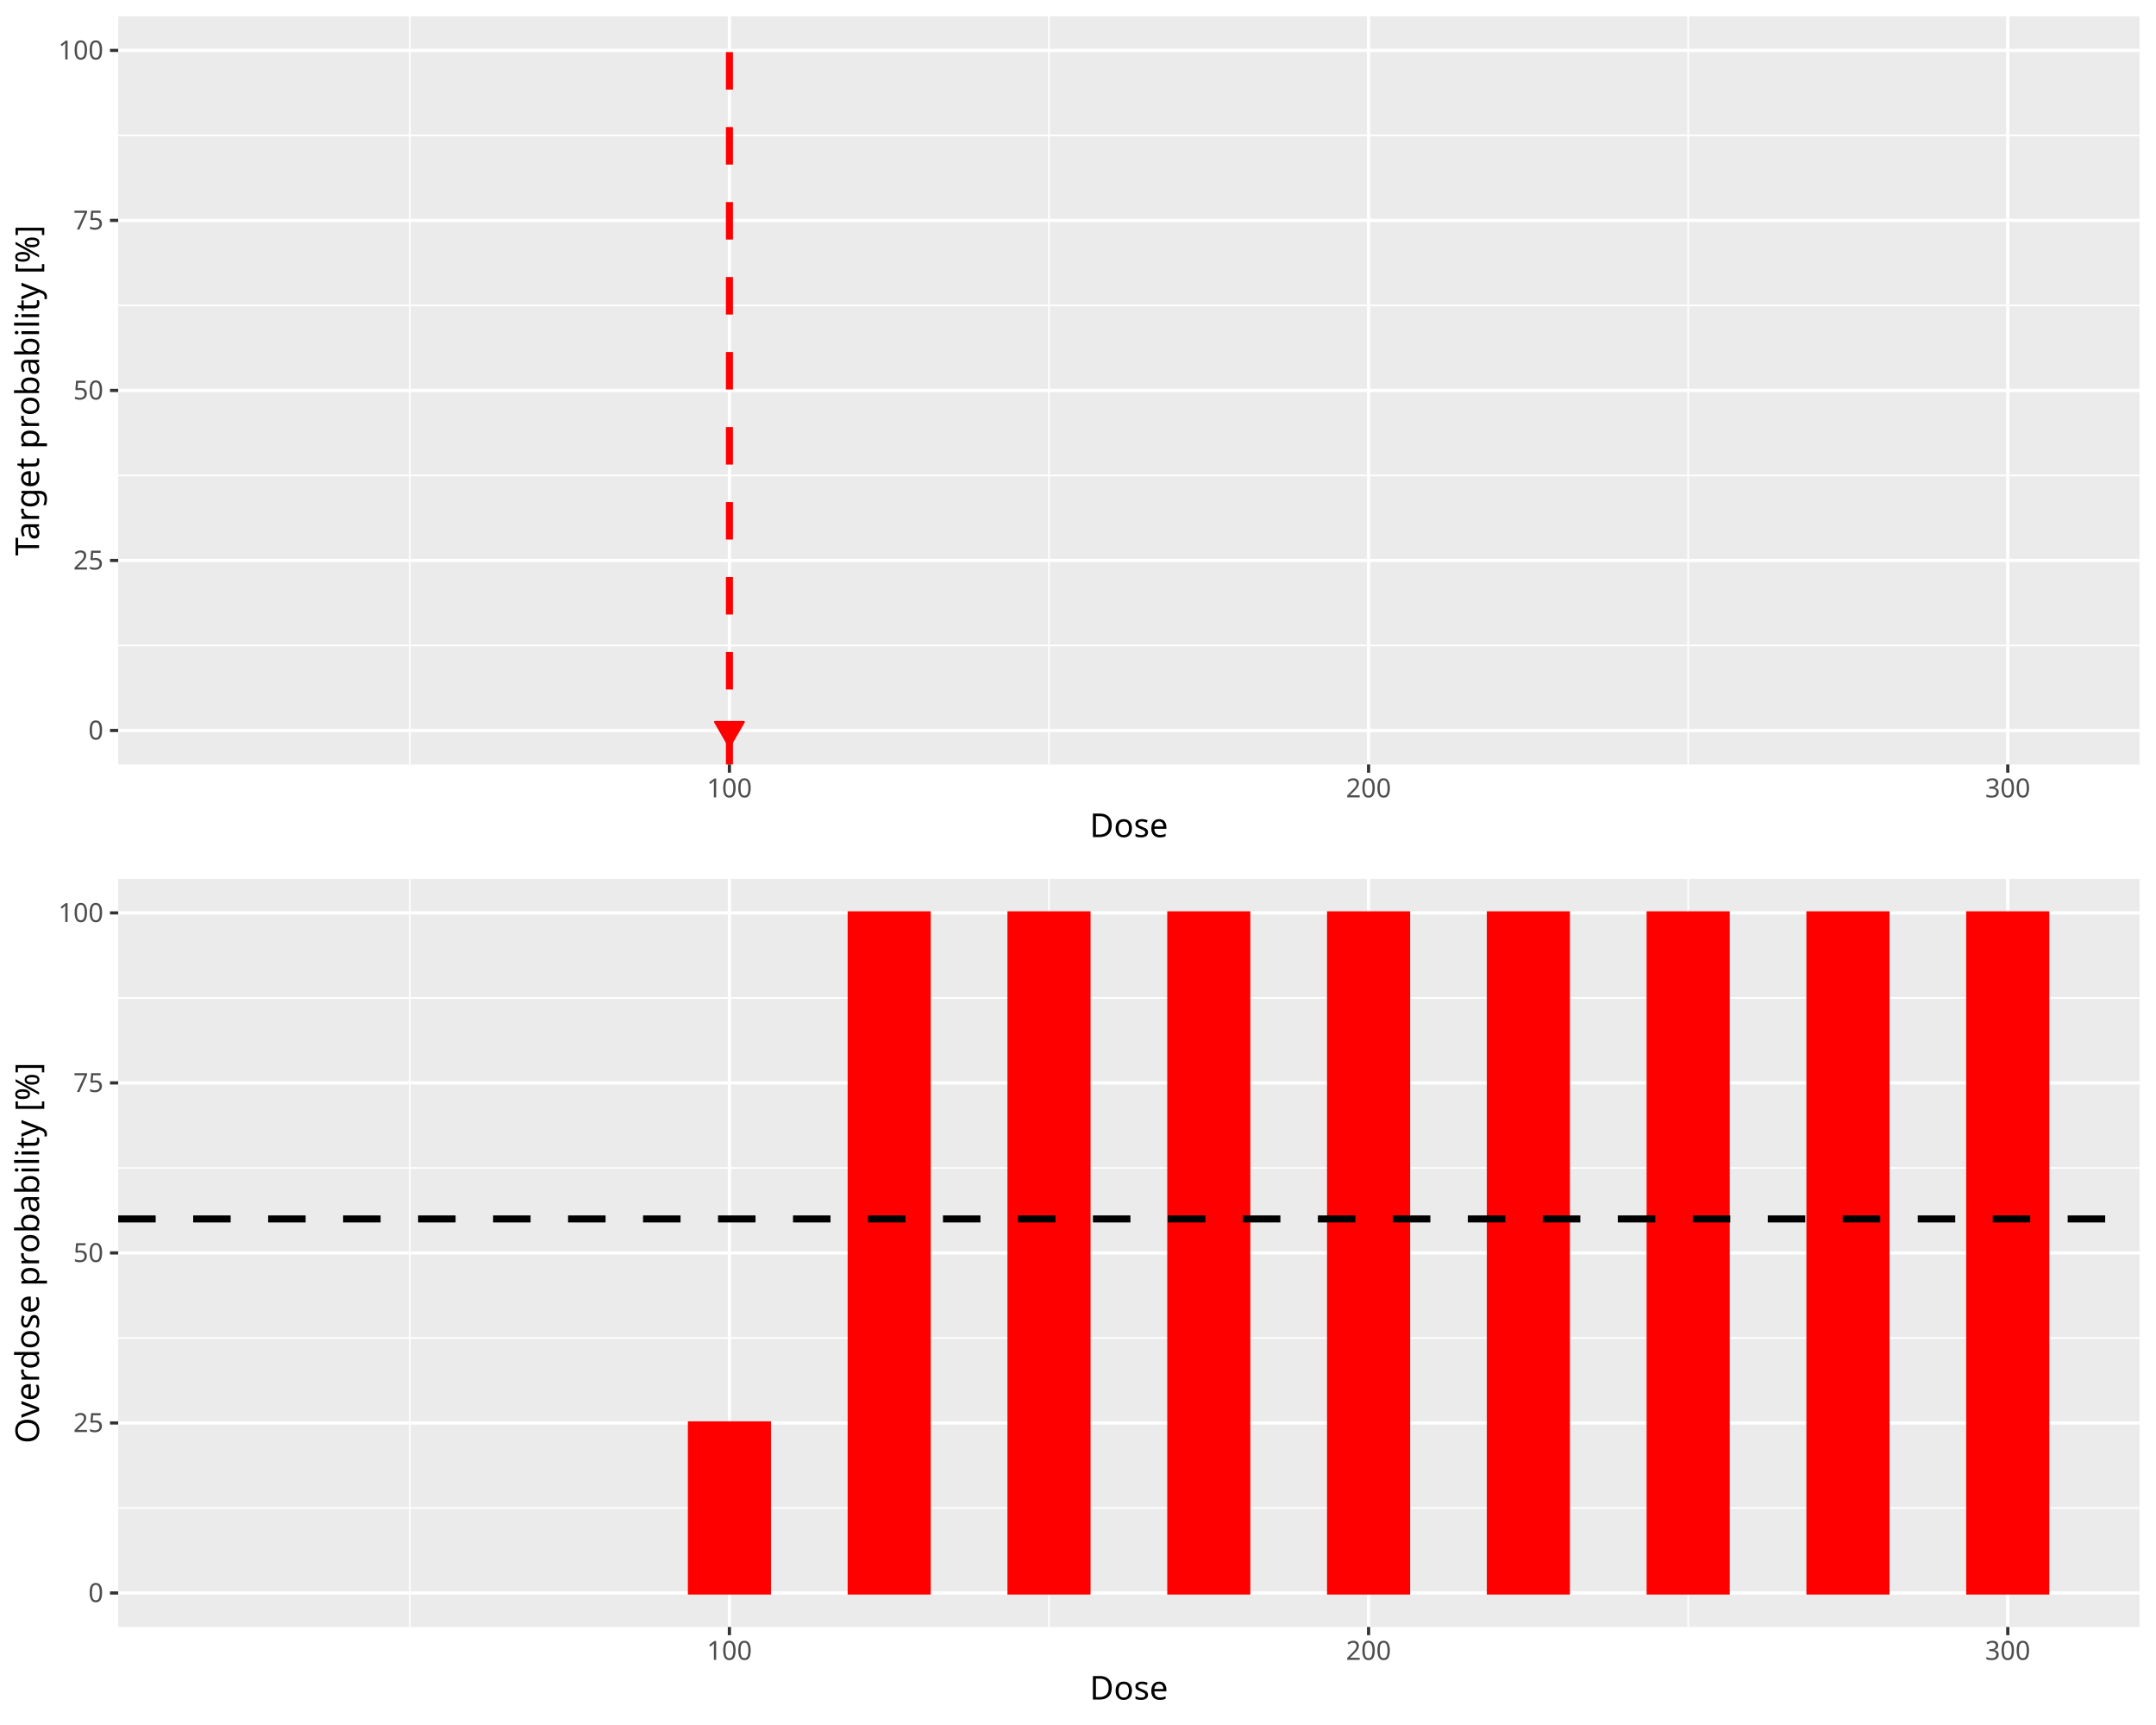
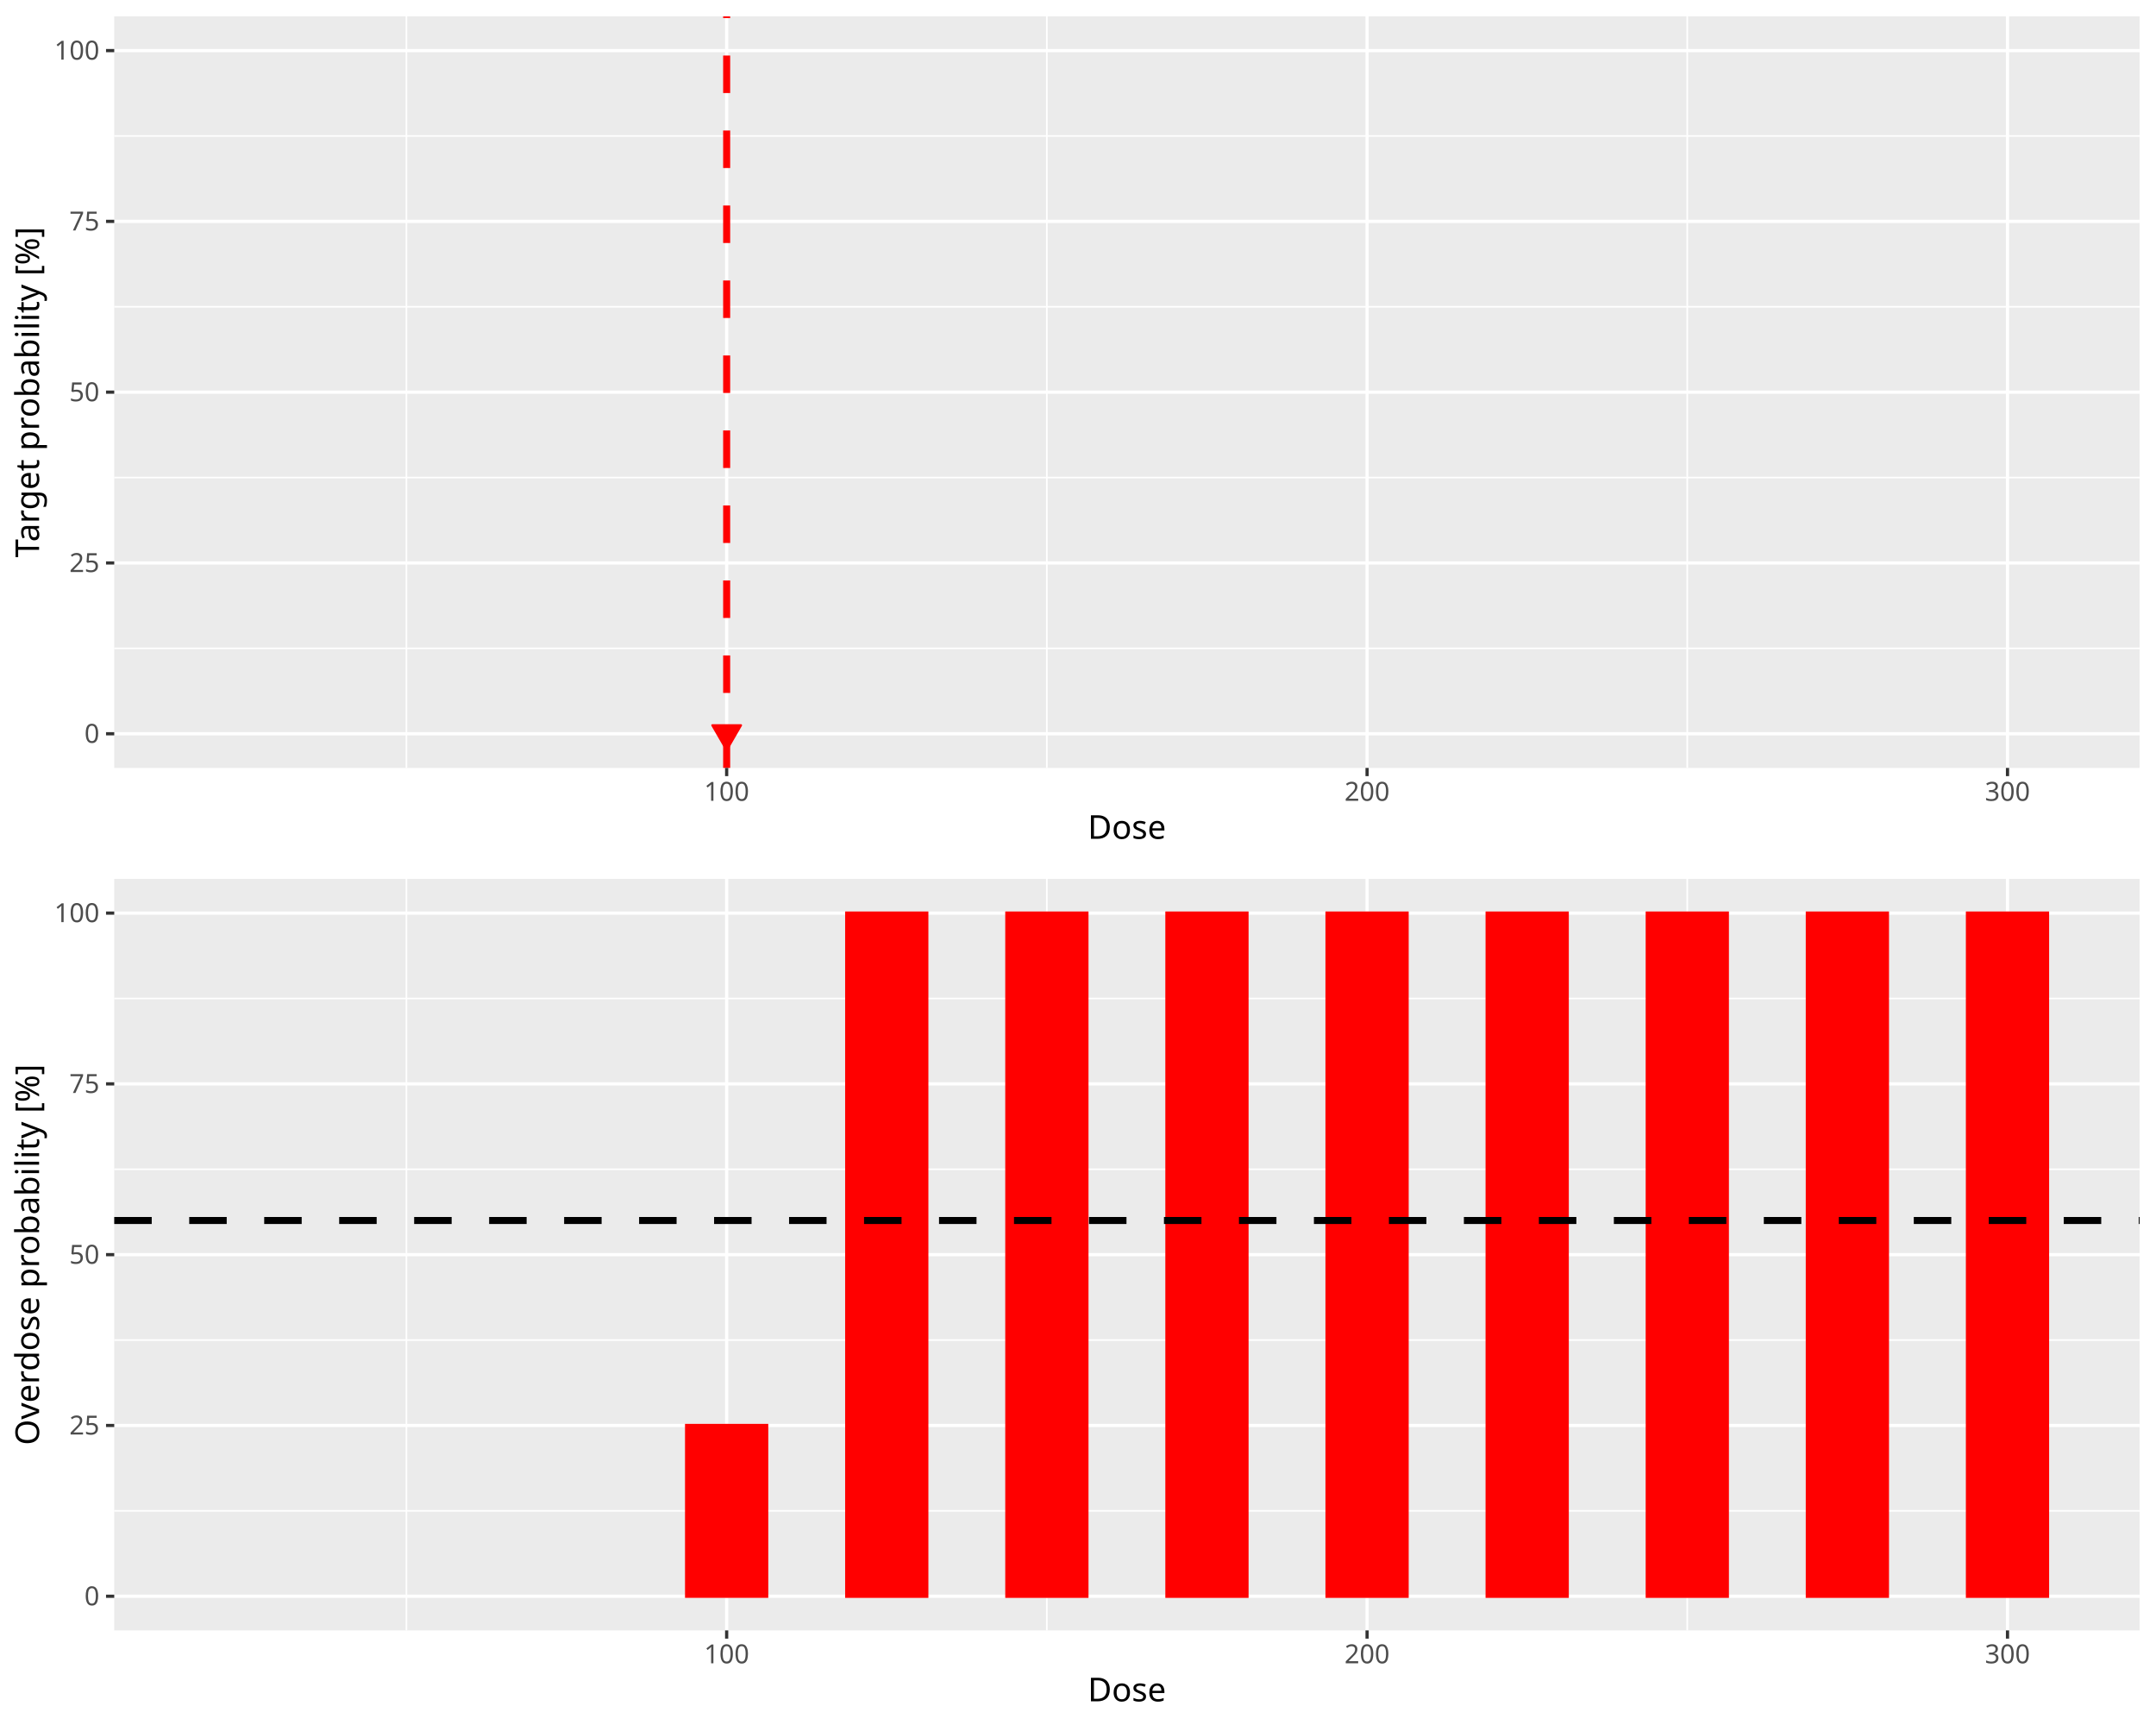
<svg xmlns="http://www.w3.org/2000/svg" class="svglite" data-engine-version="2.0" width="720.00pt" height="576.00pt" viewBox="0 0 720.00 576.00">
  <defs>
    <style type="text/css">
    .svglite line, .svglite polyline, .svglite polygon, .svglite path, .svglite rect, .svglite circle {
      fill: none;
      stroke: #000000;
      stroke-linecap: round;
      stroke-linejoin: round;
      stroke-miterlimit: 10.00;
    }
  </style>
  </defs>
  <rect width="100%" height="100%" style="stroke: none; fill: #FFFFFF;" />
  <defs>
    <clipPath id="cpMC4wMHw3MjAuMDB8MC4wMHw1NzYuMDA=">
      <rect x="0.00" y="0.00" width="720.00" height="576.00" />
    </clipPath>
  </defs>
  <g clip-path="url(#cpMC4wMHw3MjAuMDB8MC4wMHw1NzYuMDA=)">
</g>
  <defs>
    <clipPath id="cpMC4wMHw3MjAuMDB8MC4wMHwyODguMDA=">
-       <rect x="0.00" y="0.00" width="720.00" height="288.00" />
+       <rect x="0" y="0.00" width="720.00" height="288.00" />
    </clipPath>
  </defs>
  <g clip-path="url(#cpMC4wMHw3MjAuMDB8MC4wMHwyODguMDA=)">
-     <rect x="0.00" y="0.00" width="720.00" height="288.00" style="stroke-width: 1.07; stroke: #FFFFFF; fill: #FFFFFF;" />
+     <rect x="0" y="0.00" width="720.00" height="288.00" style="stroke-width: 1.07; stroke: #FFFFFF; fill: #FFFFFF;" />
  </g>
  <g clip-path="url(#cpMC4wMHw3MjAuMDB8MC4wMHw1NzYuMDA=)">
</g>
  <defs>
-     <clipPath id="cpMzkuNDd8NzE0LjUyfDUuNDh8MjU1LjI3">
-       <rect x="39.47" y="5.48" width="675.05" height="249.79" />
+     <clipPath id="cpMzguMTV8NzE0LjUyfDUuNDh8MjU2LjQy">
+       <rect x="38.15" y="5.48" width="676.37" height="250.94" />
    </clipPath>
  </defs>
-   <g clip-path="url(#cpMzkuNDd8NzE0LjUyfDUuNDh8MjU1LjI3)">
-     <rect x="39.47" y="5.48" width="675.05" height="249.79" style="stroke-width: 1.07; stroke: none; fill: #EBEBEB;" />
-     <polyline points="39.47,215.53 714.52,215.53 " style="stroke-width: 0.53; stroke: #FFFFFF; stroke-linecap: butt;" />
-     <polyline points="39.47,158.76 714.52,158.76 " style="stroke-width: 0.53; stroke: #FFFFFF; stroke-linecap: butt;" />
-     <polyline points="39.47,101.99 714.52,101.99 " style="stroke-width: 0.53; stroke: #FFFFFF; stroke-linecap: butt;" />
-     <polyline points="39.47,45.22 714.52,45.22 " style="stroke-width: 0.53; stroke: #FFFFFF; stroke-linecap: butt;" />
-     <polyline points="136.86,255.27 136.86,5.48 " style="stroke-width: 0.53; stroke: #FFFFFF; stroke-linecap: butt;" />
-     <polyline points="350.32,255.27 350.32,5.48 " style="stroke-width: 0.53; stroke: #FFFFFF; stroke-linecap: butt;" />
-     <polyline points="563.77,255.27 563.77,5.48 " style="stroke-width: 0.53; stroke: #FFFFFF; stroke-linecap: butt;" />
-     <polyline points="39.47,243.91 714.52,243.91 " style="stroke-width: 1.07; stroke: #FFFFFF; stroke-linecap: butt;" />
-     <polyline points="39.47,187.14 714.52,187.14 " style="stroke-width: 1.07; stroke: #FFFFFF; stroke-linecap: butt;" />
-     <polyline points="39.47,130.37 714.52,130.37 " style="stroke-width: 1.07; stroke: #FFFFFF; stroke-linecap: butt;" />
-     <polyline points="39.47,73.60 714.52,73.60 " style="stroke-width: 1.07; stroke: #FFFFFF; stroke-linecap: butt;" />
-     <polyline points="39.47,16.83 714.52,16.83 " style="stroke-width: 1.07; stroke: #FFFFFF; stroke-linecap: butt;" />
-     <polyline points="243.59,255.27 243.59,5.48 " style="stroke-width: 1.07; stroke: #FFFFFF; stroke-linecap: butt;" />
-     <polyline points="457.04,255.27 457.04,5.48 " style="stroke-width: 1.07; stroke: #FFFFFF; stroke-linecap: butt;" />
-     <polyline points="670.50,255.27 670.50,5.48 " style="stroke-width: 1.07; stroke: #FFFFFF; stroke-linecap: butt;" />
-     <rect x="70.16" y="243.91" width="26.68" height="0.00" style="stroke-width: 1.07; stroke: #006400; stroke-linecap: butt; stroke-linejoin: miter; fill: #006400;" />
-     <rect x="123.52" y="243.91" width="26.68" height="0.00" style="stroke-width: 1.07; stroke: #006400; stroke-linecap: butt; stroke-linejoin: miter; fill: #006400;" />
-     <rect x="176.88" y="243.91" width="26.68" height="0.00" style="stroke-width: 1.07; stroke: #006400; stroke-linecap: butt; stroke-linejoin: miter; fill: #006400;" />
-     <rect x="230.25" y="243.91" width="26.68" height="0.00" style="stroke-width: 1.07; stroke: #006400; stroke-linecap: butt; stroke-linejoin: miter; fill: #006400;" />
-     <rect x="283.61" y="243.91" width="26.68" height="0.00" style="stroke-width: 1.07; stroke: #006400; stroke-linecap: butt; stroke-linejoin: miter; fill: #006400;" />
-     <rect x="336.97" y="243.91" width="26.68" height="0.00" style="stroke-width: 1.07; stroke: #006400; stroke-linecap: butt; stroke-linejoin: miter; fill: #006400;" />
-     <rect x="390.34" y="243.91" width="26.68" height="0.00" style="stroke-width: 1.07; stroke: #006400; stroke-linecap: butt; stroke-linejoin: miter; fill: #006400;" />
-     <rect x="443.70" y="243.91" width="26.68" height="0.00" style="stroke-width: 1.07; stroke: #006400; stroke-linecap: butt; stroke-linejoin: miter; fill: #006400;" />
-     <rect x="497.06" y="243.91" width="26.68" height="0.00" style="stroke-width: 1.07; stroke: #006400; stroke-linecap: butt; stroke-linejoin: miter; fill: #006400;" />
-     <rect x="550.43" y="243.91" width="26.68" height="0.00" style="stroke-width: 1.07; stroke: #006400; stroke-linecap: butt; stroke-linejoin: miter; fill: #006400;" />
-     <rect x="603.79" y="243.91" width="26.68" height="0.00" style="stroke-width: 1.07; stroke: #006400; stroke-linecap: butt; stroke-linejoin: miter; fill: #006400;" />
-     <rect x="657.15" y="243.91" width="26.68" height="0.00" style="stroke-width: 1.07; stroke: #006400; stroke-linecap: butt; stroke-linejoin: miter; fill: #006400;" />
-     <line x1="243.59" y1="255.27" x2="243.59" y2="5.48" style="stroke-width: 2.35; stroke: #FF0000; stroke-dasharray: 12.52,12.52; stroke-linecap: butt;" />
-     <polygon points="243.59,249.37 248.38,241.08 238.80,241.08 " style="stroke-width: 0.71; stroke: #FF0000; fill: #FF0000;" />
+   <g clip-path="url(#cpMzguMTV8NzE0LjUyfDUuNDh8MjU2LjQy)">
+     <rect x="38.15" y="5.48" width="676.37" height="250.94" style="stroke-width: 1.07; stroke: none; fill: #EBEBEB;" />
+     <polyline points="38.15,216.50 714.52,216.50 " style="stroke-width: 0.53; stroke: #FFFFFF; stroke-linecap: butt;" />
+     <polyline points="38.15,159.46 714.52,159.46 " style="stroke-width: 0.53; stroke: #FFFFFF; stroke-linecap: butt;" />
+     <polyline points="38.15,102.43 714.52,102.43 " style="stroke-width: 0.53; stroke: #FFFFFF; stroke-linecap: butt;" />
+     <polyline points="38.15,45.40 714.52,45.40 " style="stroke-width: 0.53; stroke: #FFFFFF; stroke-linecap: butt;" />
+     <polyline points="135.73,256.42 135.73,5.48 " style="stroke-width: 0.53; stroke: #FFFFFF; stroke-linecap: butt;" />
+     <polyline points="349.60,256.42 349.60,5.48 " style="stroke-width: 0.53; stroke: #FFFFFF; stroke-linecap: butt;" />
+     <polyline points="563.47,256.42 563.47,5.48 " style="stroke-width: 0.53; stroke: #FFFFFF; stroke-linecap: butt;" />
+     <polyline points="38.15,245.01 714.52,245.01 " style="stroke-width: 1.07; stroke: #FFFFFF; stroke-linecap: butt;" />
+     <polyline points="38.15,187.98 714.52,187.98 " style="stroke-width: 1.07; stroke: #FFFFFF; stroke-linecap: butt;" />
+     <polyline points="38.15,130.95 714.52,130.95 " style="stroke-width: 1.07; stroke: #FFFFFF; stroke-linecap: butt;" />
+     <polyline points="38.15,73.92 714.52,73.92 " style="stroke-width: 1.07; stroke: #FFFFFF; stroke-linecap: butt;" />
+     <polyline points="38.15,16.89 714.52,16.89 " style="stroke-width: 1.07; stroke: #FFFFFF; stroke-linecap: butt;" />
+     <polyline points="242.67,256.42 242.67,5.48 " style="stroke-width: 1.07; stroke: #FFFFFF; stroke-linecap: butt;" />
+     <polyline points="456.54,256.42 456.54,5.48 " style="stroke-width: 1.07; stroke: #FFFFFF; stroke-linecap: butt;" />
+     <polyline points="670.41,256.42 670.41,5.48 " style="stroke-width: 1.07; stroke: #FFFFFF; stroke-linecap: butt;" />
+     <rect x="68.90" y="245.01" width="26.73" height="0.00" style="stroke-width: 1.07; stroke: #006400; stroke-linecap: butt; stroke-linejoin: miter; fill: #006400;" />
+     <rect x="122.36" y="245.01" width="26.73" height="0.00" style="stroke-width: 1.07; stroke: #006400; stroke-linecap: butt; stroke-linejoin: miter; fill: #006400;" />
+     <rect x="175.83" y="245.01" width="26.73" height="0.00" style="stroke-width: 1.07; stroke: #006400; stroke-linecap: butt; stroke-linejoin: miter; fill: #006400;" />
+     <rect x="229.30" y="245.01" width="26.73" height="0.00" style="stroke-width: 1.07; stroke: #006400; stroke-linecap: butt; stroke-linejoin: miter; fill: #006400;" />
+     <rect x="282.77" y="245.01" width="26.73" height="0.00" style="stroke-width: 1.07; stroke: #006400; stroke-linecap: butt; stroke-linejoin: miter; fill: #006400;" />
+     <rect x="336.24" y="245.01" width="26.73" height="0.00" style="stroke-width: 1.07; stroke: #006400; stroke-linecap: butt; stroke-linejoin: miter; fill: #006400;" />
+     <rect x="389.70" y="245.01" width="26.73" height="0.00" style="stroke-width: 1.07; stroke: #006400; stroke-linecap: butt; stroke-linejoin: miter; fill: #006400;" />
+     <rect x="443.17" y="245.01" width="26.73" height="0.00" style="stroke-width: 1.07; stroke: #006400; stroke-linecap: butt; stroke-linejoin: miter; fill: #006400;" />
+     <rect x="496.64" y="245.01" width="26.73" height="0.00" style="stroke-width: 1.07; stroke: #006400; stroke-linecap: butt; stroke-linejoin: miter; fill: #006400;" />
+     <rect x="550.11" y="245.01" width="26.73" height="0.00" style="stroke-width: 1.07; stroke: #006400; stroke-linecap: butt; stroke-linejoin: miter; fill: #006400;" />
+     <rect x="603.57" y="245.01" width="26.73" height="0.00" style="stroke-width: 1.07; stroke: #006400; stroke-linecap: butt; stroke-linejoin: miter; fill: #006400;" />
+     <rect x="657.04" y="245.01" width="26.73" height="0.00" style="stroke-width: 1.07; stroke: #006400; stroke-linecap: butt; stroke-linejoin: miter; fill: #006400;" />
+     <line x1="242.67" y1="256.42" x2="242.67" y2="5.48" style="stroke-width: 2.35; stroke: #FF0000; stroke-dasharray: 12.52,12.52; stroke-linecap: butt;" />
+     <polygon points="242.67,250.47 247.46,242.18 237.88,242.18 " style="stroke-width: 0.71; stroke: #FF0000; fill: #FF0000;" />
  </g>
  <g clip-path="url(#cpMC4wMHw3MjAuMDB8MC4wMHw1NzYuMDA=)">
-     <text x="34.54" y="246.94" text-anchor="end" style="font-size: 8.80px; fill: #4D4D4D; font-family: sans;" textLength="4.89px" lengthAdjust="spacingAndGlyphs">0</text>
-     <text x="34.54" y="190.17" text-anchor="end" style="font-size: 8.80px; fill: #4D4D4D; font-family: sans;" textLength="9.79px" lengthAdjust="spacingAndGlyphs">25</text>
-     <text x="34.54" y="133.40" text-anchor="end" style="font-size: 8.80px; fill: #4D4D4D; font-family: sans;" textLength="9.79px" lengthAdjust="spacingAndGlyphs">50</text>
-     <text x="34.54" y="76.63" text-anchor="end" style="font-size: 8.80px; fill: #4D4D4D; font-family: sans;" textLength="9.79px" lengthAdjust="spacingAndGlyphs">75</text>
-     <text x="34.54" y="19.86" text-anchor="end" style="font-size: 8.80px; fill: #4D4D4D; font-family: sans;" textLength="14.68px" lengthAdjust="spacingAndGlyphs">100</text>
-     <polyline points="36.73,243.91 39.47,243.91 " style="stroke-width: 1.07; stroke: #333333; stroke-linecap: butt;" />
-     <polyline points="36.73,187.14 39.47,187.14 " style="stroke-width: 1.07; stroke: #333333; stroke-linecap: butt;" />
-     <polyline points="36.73,130.37 39.47,130.37 " style="stroke-width: 1.07; stroke: #333333; stroke-linecap: butt;" />
-     <polyline points="36.73,73.60 39.47,73.60 " style="stroke-width: 1.07; stroke: #333333; stroke-linecap: butt;" />
-     <polyline points="36.73,16.83 39.47,16.83 " style="stroke-width: 1.07; stroke: #333333; stroke-linecap: butt;" />
-     <polyline points="243.59,258.01 243.59,255.27 " style="stroke-width: 1.07; stroke: #333333; stroke-linecap: butt;" />
-     <polyline points="457.04,258.01 457.04,255.27 " style="stroke-width: 1.07; stroke: #333333; stroke-linecap: butt;" />
-     <polyline points="670.50,258.01 670.50,255.27 " style="stroke-width: 1.07; stroke: #333333; stroke-linecap: butt;" />
-     <text x="243.59" y="266.25" text-anchor="middle" style="font-size: 8.80px; fill: #4D4D4D; font-family: sans;" textLength="14.68px" lengthAdjust="spacingAndGlyphs">100</text>
-     <text x="457.04" y="266.25" text-anchor="middle" style="font-size: 8.80px; fill: #4D4D4D; font-family: sans;" textLength="14.68px" lengthAdjust="spacingAndGlyphs">200</text>
-     <text x="670.50" y="266.25" text-anchor="middle" style="font-size: 8.80px; fill: #4D4D4D; font-family: sans;" textLength="14.68px" lengthAdjust="spacingAndGlyphs">300</text>
-     <text x="377.00" y="279.52" text-anchor="middle" style="font-size: 11.00px; font-family: sans;" textLength="25.69px" lengthAdjust="spacingAndGlyphs">Dose</text>
-     <text transform="translate(13.05,130.37) rotate(-90)" text-anchor="middle" style="font-size: 11.00px; font-family: sans;" textLength="103.94px" lengthAdjust="spacingAndGlyphs">Target probability [%]</text>
+     <text x="33.22" y="248.04" text-anchor="end" style="font-size: 8.80px; fill: #4D4D4D; font-family: sans;" textLength="4.89px" lengthAdjust="spacingAndGlyphs">0</text>
+     <text x="33.22" y="191.01" text-anchor="end" style="font-size: 8.80px; fill: #4D4D4D; font-family: sans;" textLength="9.79px" lengthAdjust="spacingAndGlyphs">25</text>
+     <text x="33.22" y="133.98" text-anchor="end" style="font-size: 8.80px; fill: #4D4D4D; font-family: sans;" textLength="9.79px" lengthAdjust="spacingAndGlyphs">50</text>
+     <text x="33.22" y="76.95" text-anchor="end" style="font-size: 8.80px; fill: #4D4D4D; font-family: sans;" textLength="9.79px" lengthAdjust="spacingAndGlyphs">75</text>
+     <text x="33.22" y="19.91" text-anchor="end" style="font-size: 8.80px; fill: #4D4D4D; font-family: sans;" textLength="14.68px" lengthAdjust="spacingAndGlyphs">100</text>
+     <polyline points="35.41,245.01 38.15,245.01 " style="stroke-width: 1.07; stroke: #333333; stroke-linecap: butt;" />
+     <polyline points="35.41,187.98 38.15,187.98 " style="stroke-width: 1.07; stroke: #333333; stroke-linecap: butt;" />
+     <polyline points="35.41,130.95 38.15,130.95 " style="stroke-width: 1.07; stroke: #333333; stroke-linecap: butt;" />
+     <polyline points="35.41,73.92 38.15,73.92 " style="stroke-width: 1.07; stroke: #333333; stroke-linecap: butt;" />
+     <polyline points="35.41,16.89 38.15,16.89 " style="stroke-width: 1.07; stroke: #333333; stroke-linecap: butt;" />
+     <polyline points="242.67,259.16 242.67,256.42 " style="stroke-width: 1.07; stroke: #333333; stroke-linecap: butt;" />
+     <polyline points="456.54,259.16 456.54,256.42 " style="stroke-width: 1.07; stroke: #333333; stroke-linecap: butt;" />
+     <polyline points="670.41,259.16 670.41,256.42 " style="stroke-width: 1.07; stroke: #333333; stroke-linecap: butt;" />
+     <text x="242.67" y="267.40" text-anchor="middle" style="font-size: 8.80px; fill: #4D4D4D; font-family: sans;" textLength="14.68px" lengthAdjust="spacingAndGlyphs">100</text>
+     <text x="456.54" y="267.40" text-anchor="middle" style="font-size: 8.80px; fill: #4D4D4D; font-family: sans;" textLength="14.68px" lengthAdjust="spacingAndGlyphs">200</text>
+     <text x="670.41" y="267.40" text-anchor="middle" style="font-size: 8.80px; fill: #4D4D4D; font-family: sans;" textLength="14.68px" lengthAdjust="spacingAndGlyphs">300</text>
+     <text x="376.34" y="280.10" text-anchor="middle" style="font-size: 11.00px; font-family: sans;" textLength="25.69px" lengthAdjust="spacingAndGlyphs">Dose</text>
+     <text transform="translate(13.05,130.95) rotate(-90)" text-anchor="middle" style="font-size: 11.00px; font-family: sans;" textLength="103.94px" lengthAdjust="spacingAndGlyphs">Target probability [%]</text>
  </g>
  <defs>
    <clipPath id="cpMC4wMHw3MjAuMDB8Mjg4LjAwfDU3Ni4wMA==">
-       <rect x="0.00" y="288.00" width="720.00" height="288.00" />
+       <rect x="0" y="288.00" width="720.00" height="288.00" />
    </clipPath>
  </defs>
  <g clip-path="url(#cpMC4wMHw3MjAuMDB8Mjg4LjAwfDU3Ni4wMA==)">
-     <rect x="0.00" y="288.00" width="720.00" height="288.00" style="stroke-width: 1.07; stroke: #FFFFFF; fill: #FFFFFF;" />
+     <rect x="0" y="288.00" width="720.00" height="288.00" style="stroke-width: 1.07; stroke: #FFFFFF; fill: #FFFFFF;" />
  </g>
  <g clip-path="url(#cpMC4wMHw3MjAuMDB8MC4wMHw1NzYuMDA=)">
</g>
  <defs>
-     <clipPath id="cpMzkuNDd8NzE0LjUyfDI5My40OHw1NDMuMjc=">
-       <rect x="39.47" y="293.48" width="675.05" height="249.79" />
+     <clipPath id="cpMzguMTV8NzE0LjUyfDI5My40OHw1NDQuNDI=">
+       <rect x="38.15" y="293.48" width="676.37" height="250.94" />
    </clipPath>
  </defs>
-   <g clip-path="url(#cpMzkuNDd8NzE0LjUyfDI5My40OHw1NDMuMjc=)">
-     <rect x="39.47" y="293.48" width="675.05" height="249.79" style="stroke-width: 1.07; stroke: none; fill: #EBEBEB;" />
-     <polyline points="39.47,503.53 714.52,503.53 " style="stroke-width: 0.53; stroke: #FFFFFF; stroke-linecap: butt;" />
-     <polyline points="39.47,446.76 714.52,446.76 " style="stroke-width: 0.53; stroke: #FFFFFF; stroke-linecap: butt;" />
-     <polyline points="39.47,389.99 714.52,389.99 " style="stroke-width: 0.53; stroke: #FFFFFF; stroke-linecap: butt;" />
-     <polyline points="39.47,333.22 714.52,333.22 " style="stroke-width: 0.53; stroke: #FFFFFF; stroke-linecap: butt;" />
-     <polyline points="136.86,543.27 136.86,293.48 " style="stroke-width: 0.53; stroke: #FFFFFF; stroke-linecap: butt;" />
-     <polyline points="350.32,543.27 350.32,293.48 " style="stroke-width: 0.53; stroke: #FFFFFF; stroke-linecap: butt;" />
-     <polyline points="563.77,543.27 563.77,293.48 " style="stroke-width: 0.53; stroke: #FFFFFF; stroke-linecap: butt;" />
-     <polyline points="39.47,531.91 714.52,531.91 " style="stroke-width: 1.07; stroke: #FFFFFF; stroke-linecap: butt;" />
-     <polyline points="39.47,475.14 714.52,475.14 " style="stroke-width: 1.07; stroke: #FFFFFF; stroke-linecap: butt;" />
-     <polyline points="39.47,418.37 714.52,418.37 " style="stroke-width: 1.07; stroke: #FFFFFF; stroke-linecap: butt;" />
-     <polyline points="39.47,361.60 714.52,361.60 " style="stroke-width: 1.07; stroke: #FFFFFF; stroke-linecap: butt;" />
-     <polyline points="39.47,304.83 714.52,304.83 " style="stroke-width: 1.07; stroke: #FFFFFF; stroke-linecap: butt;" />
-     <polyline points="243.59,543.27 243.59,293.48 " style="stroke-width: 1.07; stroke: #FFFFFF; stroke-linecap: butt;" />
-     <polyline points="457.04,543.27 457.04,293.48 " style="stroke-width: 1.07; stroke: #FFFFFF; stroke-linecap: butt;" />
-     <polyline points="670.50,543.27 670.50,293.48 " style="stroke-width: 1.07; stroke: #FFFFFF; stroke-linecap: butt;" />
-     <rect x="70.16" y="531.91" width="26.68" height="0.00" style="stroke-width: 1.07; stroke: #FF0000; stroke-linecap: butt; stroke-linejoin: miter; fill: #FF0000;" />
-     <rect x="123.52" y="531.91" width="26.68" height="0.00" style="stroke-width: 1.07; stroke: #FF0000; stroke-linecap: butt; stroke-linejoin: miter; fill: #FF0000;" />
-     <rect x="176.88" y="531.91" width="26.68" height="0.00" style="stroke-width: 1.07; stroke: #FF0000; stroke-linecap: butt; stroke-linejoin: miter; fill: #FF0000;" />
-     <rect x="230.25" y="475.14" width="26.68" height="56.77" style="stroke-width: 1.07; stroke: #FF0000; stroke-linecap: butt; stroke-linejoin: miter; fill: #FF0000;" />
-     <rect x="283.61" y="304.83" width="26.68" height="227.08" style="stroke-width: 1.07; stroke: #FF0000; stroke-linecap: butt; stroke-linejoin: miter; fill: #FF0000;" />
-     <rect x="336.97" y="304.83" width="26.68" height="227.08" style="stroke-width: 1.07; stroke: #FF0000; stroke-linecap: butt; stroke-linejoin: miter; fill: #FF0000;" />
-     <rect x="390.34" y="304.83" width="26.68" height="227.08" style="stroke-width: 1.07; stroke: #FF0000; stroke-linecap: butt; stroke-linejoin: miter; fill: #FF0000;" />
-     <rect x="443.70" y="304.83" width="26.68" height="227.08" style="stroke-width: 1.07; stroke: #FF0000; stroke-linecap: butt; stroke-linejoin: miter; fill: #FF0000;" />
-     <rect x="497.06" y="304.83" width="26.68" height="227.08" style="stroke-width: 1.07; stroke: #FF0000; stroke-linecap: butt; stroke-linejoin: miter; fill: #FF0000;" />
-     <rect x="550.43" y="304.83" width="26.68" height="227.08" style="stroke-width: 1.07; stroke: #FF0000; stroke-linecap: butt; stroke-linejoin: miter; fill: #FF0000;" />
-     <rect x="603.79" y="304.83" width="26.68" height="227.08" style="stroke-width: 1.07; stroke: #FF0000; stroke-linecap: butt; stroke-linejoin: miter; fill: #FF0000;" />
-     <rect x="657.15" y="304.83" width="26.68" height="227.08" style="stroke-width: 1.07; stroke: #FF0000; stroke-linecap: butt; stroke-linejoin: miter; fill: #FF0000;" />
-     <line x1="39.47" y1="407.02" x2="714.52" y2="407.02" style="stroke-width: 2.35; stroke-dasharray: 12.52,12.52; stroke-linecap: butt;" />
+   <g clip-path="url(#cpMzguMTV8NzE0LjUyfDI5My40OHw1NDQuNDI=)">
+     <rect x="38.15" y="293.48" width="676.37" height="250.94" style="stroke-width: 1.07; stroke: none; fill: #EBEBEB;" />
+     <polyline points="38.15,504.50 714.52,504.50 " style="stroke-width: 0.53; stroke: #FFFFFF; stroke-linecap: butt;" />
+     <polyline points="38.15,447.46 714.52,447.46 " style="stroke-width: 0.53; stroke: #FFFFFF; stroke-linecap: butt;" />
+     <polyline points="38.15,390.43 714.52,390.43 " style="stroke-width: 0.53; stroke: #FFFFFF; stroke-linecap: butt;" />
+     <polyline points="38.15,333.40 714.52,333.40 " style="stroke-width: 0.53; stroke: #FFFFFF; stroke-linecap: butt;" />
+     <polyline points="135.73,544.42 135.73,293.48 " style="stroke-width: 0.53; stroke: #FFFFFF; stroke-linecap: butt;" />
+     <polyline points="349.60,544.42 349.60,293.48 " style="stroke-width: 0.53; stroke: #FFFFFF; stroke-linecap: butt;" />
+     <polyline points="563.47,544.42 563.47,293.48 " style="stroke-width: 0.53; stroke: #FFFFFF; stroke-linecap: butt;" />
+     <polyline points="38.15,533.01 714.52,533.01 " style="stroke-width: 1.07; stroke: #FFFFFF; stroke-linecap: butt;" />
+     <polyline points="38.15,475.98 714.52,475.98 " style="stroke-width: 1.07; stroke: #FFFFFF; stroke-linecap: butt;" />
+     <polyline points="38.15,418.95 714.52,418.95 " style="stroke-width: 1.07; stroke: #FFFFFF; stroke-linecap: butt;" />
+     <polyline points="38.15,361.92 714.52,361.92 " style="stroke-width: 1.07; stroke: #FFFFFF; stroke-linecap: butt;" />
+     <polyline points="38.15,304.89 714.52,304.89 " style="stroke-width: 1.07; stroke: #FFFFFF; stroke-linecap: butt;" />
+     <polyline points="242.67,544.42 242.67,293.48 " style="stroke-width: 1.07; stroke: #FFFFFF; stroke-linecap: butt;" />
+     <polyline points="456.54,544.42 456.54,293.48 " style="stroke-width: 1.07; stroke: #FFFFFF; stroke-linecap: butt;" />
+     <polyline points="670.41,544.42 670.41,293.48 " style="stroke-width: 1.07; stroke: #FFFFFF; stroke-linecap: butt;" />
+     <rect x="68.90" y="533.01" width="26.73" height="0.00" style="stroke-width: 1.07; stroke: #FF0000; stroke-linecap: butt; stroke-linejoin: miter; fill: #FF0000;" />
+     <rect x="122.36" y="533.01" width="26.73" height="0.00" style="stroke-width: 1.07; stroke: #FF0000; stroke-linecap: butt; stroke-linejoin: miter; fill: #FF0000;" />
+     <rect x="175.83" y="533.01" width="26.73" height="0.00" style="stroke-width: 1.07; stroke: #FF0000; stroke-linecap: butt; stroke-linejoin: miter; fill: #FF0000;" />
+     <rect x="229.30" y="475.98" width="26.73" height="57.03" style="stroke-width: 1.07; stroke: #FF0000; stroke-linecap: butt; stroke-linejoin: miter; fill: #FF0000;" />
+     <rect x="282.77" y="304.89" width="26.73" height="228.13" style="stroke-width: 1.07; stroke: #FF0000; stroke-linecap: butt; stroke-linejoin: miter; fill: #FF0000;" />
+     <rect x="336.24" y="304.89" width="26.73" height="228.13" style="stroke-width: 1.07; stroke: #FF0000; stroke-linecap: butt; stroke-linejoin: miter; fill: #FF0000;" />
+     <rect x="389.70" y="304.89" width="26.73" height="228.13" style="stroke-width: 1.07; stroke: #FF0000; stroke-linecap: butt; stroke-linejoin: miter; fill: #FF0000;" />
+     <rect x="443.17" y="304.89" width="26.73" height="228.13" style="stroke-width: 1.07; stroke: #FF0000; stroke-linecap: butt; stroke-linejoin: miter; fill: #FF0000;" />
+     <rect x="496.64" y="304.89" width="26.73" height="228.13" style="stroke-width: 1.07; stroke: #FF0000; stroke-linecap: butt; stroke-linejoin: miter; fill: #FF0000;" />
+     <rect x="550.11" y="304.89" width="26.73" height="228.13" style="stroke-width: 1.07; stroke: #FF0000; stroke-linecap: butt; stroke-linejoin: miter; fill: #FF0000;" />
+     <rect x="603.57" y="304.89" width="26.73" height="228.13" style="stroke-width: 1.07; stroke: #FF0000; stroke-linecap: butt; stroke-linejoin: miter; fill: #FF0000;" />
+     <rect x="657.04" y="304.89" width="26.73" height="228.13" style="stroke-width: 1.07; stroke: #FF0000; stroke-linecap: butt; stroke-linejoin: miter; fill: #FF0000;" />
+     <line x1="38.15" y1="407.54" x2="714.52" y2="407.54" style="stroke-width: 2.35; stroke-dasharray: 12.52,12.52; stroke-linecap: butt;" />
  </g>
  <g clip-path="url(#cpMC4wMHw3MjAuMDB8MC4wMHw1NzYuMDA=)">
-     <text x="34.54" y="534.94" text-anchor="end" style="font-size: 8.80px; fill: #4D4D4D; font-family: sans;" textLength="4.89px" lengthAdjust="spacingAndGlyphs">0</text>
-     <text x="34.54" y="478.17" text-anchor="end" style="font-size: 8.80px; fill: #4D4D4D; font-family: sans;" textLength="9.79px" lengthAdjust="spacingAndGlyphs">25</text>
-     <text x="34.54" y="421.40" text-anchor="end" style="font-size: 8.80px; fill: #4D4D4D; font-family: sans;" textLength="9.79px" lengthAdjust="spacingAndGlyphs">50</text>
-     <text x="34.54" y="364.63" text-anchor="end" style="font-size: 8.80px; fill: #4D4D4D; font-family: sans;" textLength="9.79px" lengthAdjust="spacingAndGlyphs">75</text>
-     <text x="34.54" y="307.86" text-anchor="end" style="font-size: 8.80px; fill: #4D4D4D; font-family: sans;" textLength="14.68px" lengthAdjust="spacingAndGlyphs">100</text>
-     <polyline points="36.73,531.91 39.47,531.91 " style="stroke-width: 1.07; stroke: #333333; stroke-linecap: butt;" />
-     <polyline points="36.73,475.14 39.47,475.14 " style="stroke-width: 1.07; stroke: #333333; stroke-linecap: butt;" />
-     <polyline points="36.73,418.37 39.47,418.37 " style="stroke-width: 1.07; stroke: #333333; stroke-linecap: butt;" />
-     <polyline points="36.73,361.60 39.47,361.60 " style="stroke-width: 1.07; stroke: #333333; stroke-linecap: butt;" />
-     <polyline points="36.73,304.83 39.47,304.83 " style="stroke-width: 1.07; stroke: #333333; stroke-linecap: butt;" />
-     <polyline points="243.59,546.01 243.59,543.27 " style="stroke-width: 1.07; stroke: #333333; stroke-linecap: butt;" />
-     <polyline points="457.04,546.01 457.04,543.27 " style="stroke-width: 1.07; stroke: #333333; stroke-linecap: butt;" />
-     <polyline points="670.50,546.01 670.50,543.27 " style="stroke-width: 1.07; stroke: #333333; stroke-linecap: butt;" />
-     <text x="243.59" y="554.25" text-anchor="middle" style="font-size: 8.80px; fill: #4D4D4D; font-family: sans;" textLength="14.68px" lengthAdjust="spacingAndGlyphs">100</text>
-     <text x="457.04" y="554.25" text-anchor="middle" style="font-size: 8.80px; fill: #4D4D4D; font-family: sans;" textLength="14.68px" lengthAdjust="spacingAndGlyphs">200</text>
-     <text x="670.50" y="554.25" text-anchor="middle" style="font-size: 8.80px; fill: #4D4D4D; font-family: sans;" textLength="14.68px" lengthAdjust="spacingAndGlyphs">300</text>
-     <text x="377.00" y="567.52" text-anchor="middle" style="font-size: 11.00px; font-family: sans;" textLength="25.69px" lengthAdjust="spacingAndGlyphs">Dose</text>
-     <text transform="translate(13.05,418.37) rotate(-90)" text-anchor="middle" style="font-size: 11.00px; font-family: sans;" textLength="119.85px" lengthAdjust="spacingAndGlyphs">Overdose probability [%]</text>
+     <text x="33.22" y="536.04" text-anchor="end" style="font-size: 8.80px; fill: #4D4D4D; font-family: sans;" textLength="4.89px" lengthAdjust="spacingAndGlyphs">0</text>
+     <text x="33.22" y="479.01" text-anchor="end" style="font-size: 8.80px; fill: #4D4D4D; font-family: sans;" textLength="9.79px" lengthAdjust="spacingAndGlyphs">25</text>
+     <text x="33.22" y="421.98" text-anchor="end" style="font-size: 8.80px; fill: #4D4D4D; font-family: sans;" textLength="9.79px" lengthAdjust="spacingAndGlyphs">50</text>
+     <text x="33.22" y="364.95" text-anchor="end" style="font-size: 8.80px; fill: #4D4D4D; font-family: sans;" textLength="9.79px" lengthAdjust="spacingAndGlyphs">75</text>
+     <text x="33.22" y="307.91" text-anchor="end" style="font-size: 8.80px; fill: #4D4D4D; font-family: sans;" textLength="14.68px" lengthAdjust="spacingAndGlyphs">100</text>
+     <polyline points="35.41,533.01 38.15,533.01 " style="stroke-width: 1.07; stroke: #333333; stroke-linecap: butt;" />
+     <polyline points="35.41,475.98 38.15,475.98 " style="stroke-width: 1.07; stroke: #333333; stroke-linecap: butt;" />
+     <polyline points="35.41,418.95 38.15,418.95 " style="stroke-width: 1.07; stroke: #333333; stroke-linecap: butt;" />
+     <polyline points="35.41,361.92 38.15,361.92 " style="stroke-width: 1.07; stroke: #333333; stroke-linecap: butt;" />
+     <polyline points="35.41,304.89 38.15,304.89 " style="stroke-width: 1.07; stroke: #333333; stroke-linecap: butt;" />
+     <polyline points="242.67,547.16 242.67,544.42 " style="stroke-width: 1.07; stroke: #333333; stroke-linecap: butt;" />
+     <polyline points="456.54,547.16 456.54,544.42 " style="stroke-width: 1.07; stroke: #333333; stroke-linecap: butt;" />
+     <polyline points="670.41,547.16 670.41,544.42 " style="stroke-width: 1.07; stroke: #333333; stroke-linecap: butt;" />
+     <text x="242.67" y="555.40" text-anchor="middle" style="font-size: 8.80px; fill: #4D4D4D; font-family: sans;" textLength="14.68px" lengthAdjust="spacingAndGlyphs">100</text>
+     <text x="456.54" y="555.40" text-anchor="middle" style="font-size: 8.80px; fill: #4D4D4D; font-family: sans;" textLength="14.68px" lengthAdjust="spacingAndGlyphs">200</text>
+     <text x="670.41" y="555.40" text-anchor="middle" style="font-size: 8.80px; fill: #4D4D4D; font-family: sans;" textLength="14.68px" lengthAdjust="spacingAndGlyphs">300</text>
+     <text x="376.34" y="568.10" text-anchor="middle" style="font-size: 11.00px; font-family: sans;" textLength="25.69px" lengthAdjust="spacingAndGlyphs">Dose</text>
+     <text transform="translate(13.05,418.95) rotate(-90)" text-anchor="middle" style="font-size: 11.00px; font-family: sans;" textLength="119.85px" lengthAdjust="spacingAndGlyphs">Overdose probability [%]</text>
  </g>
</svg>
